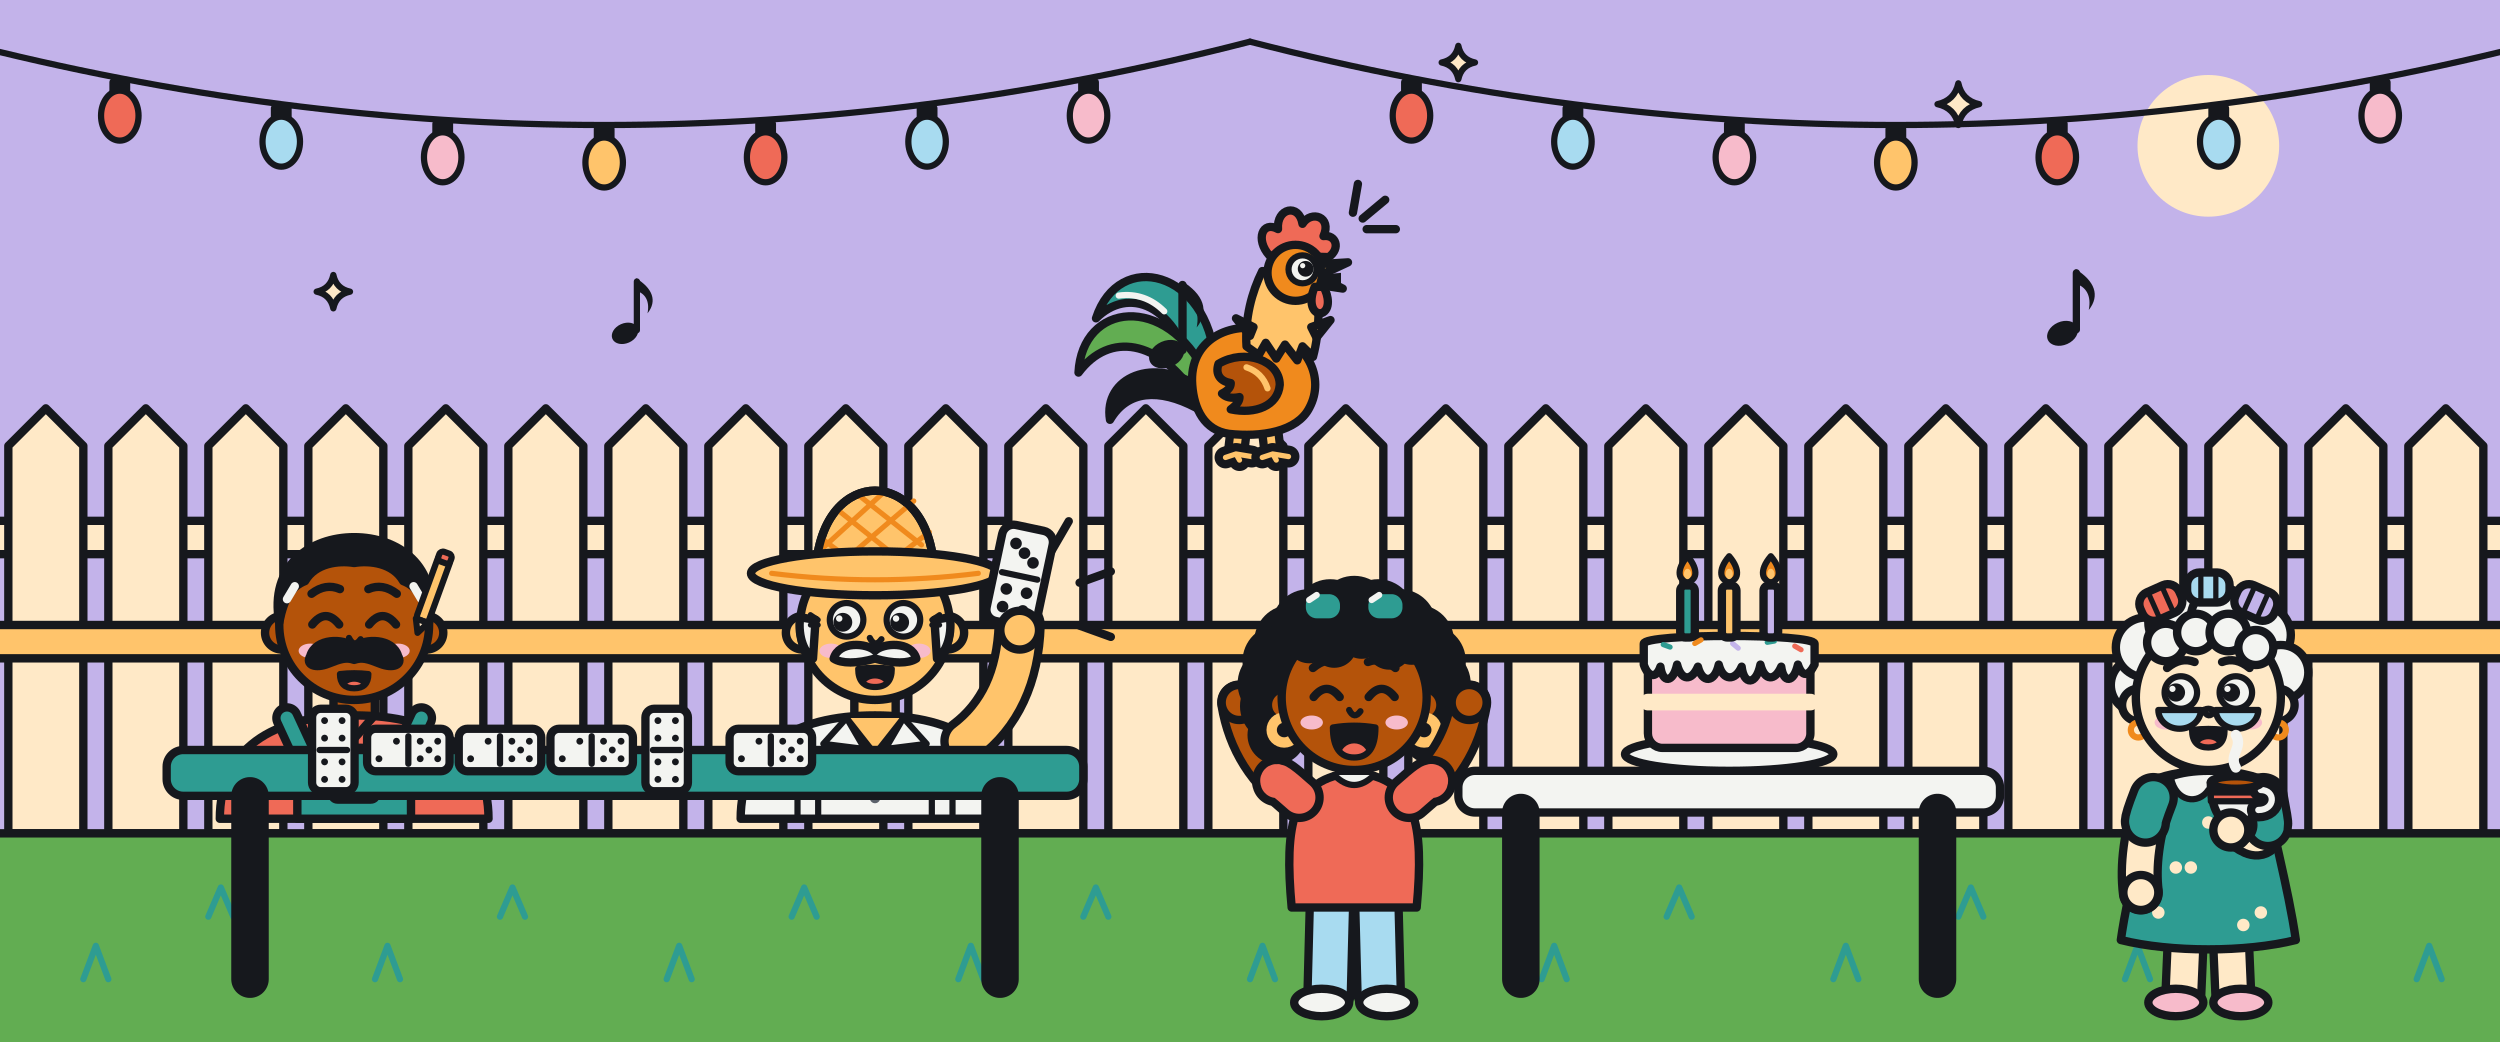
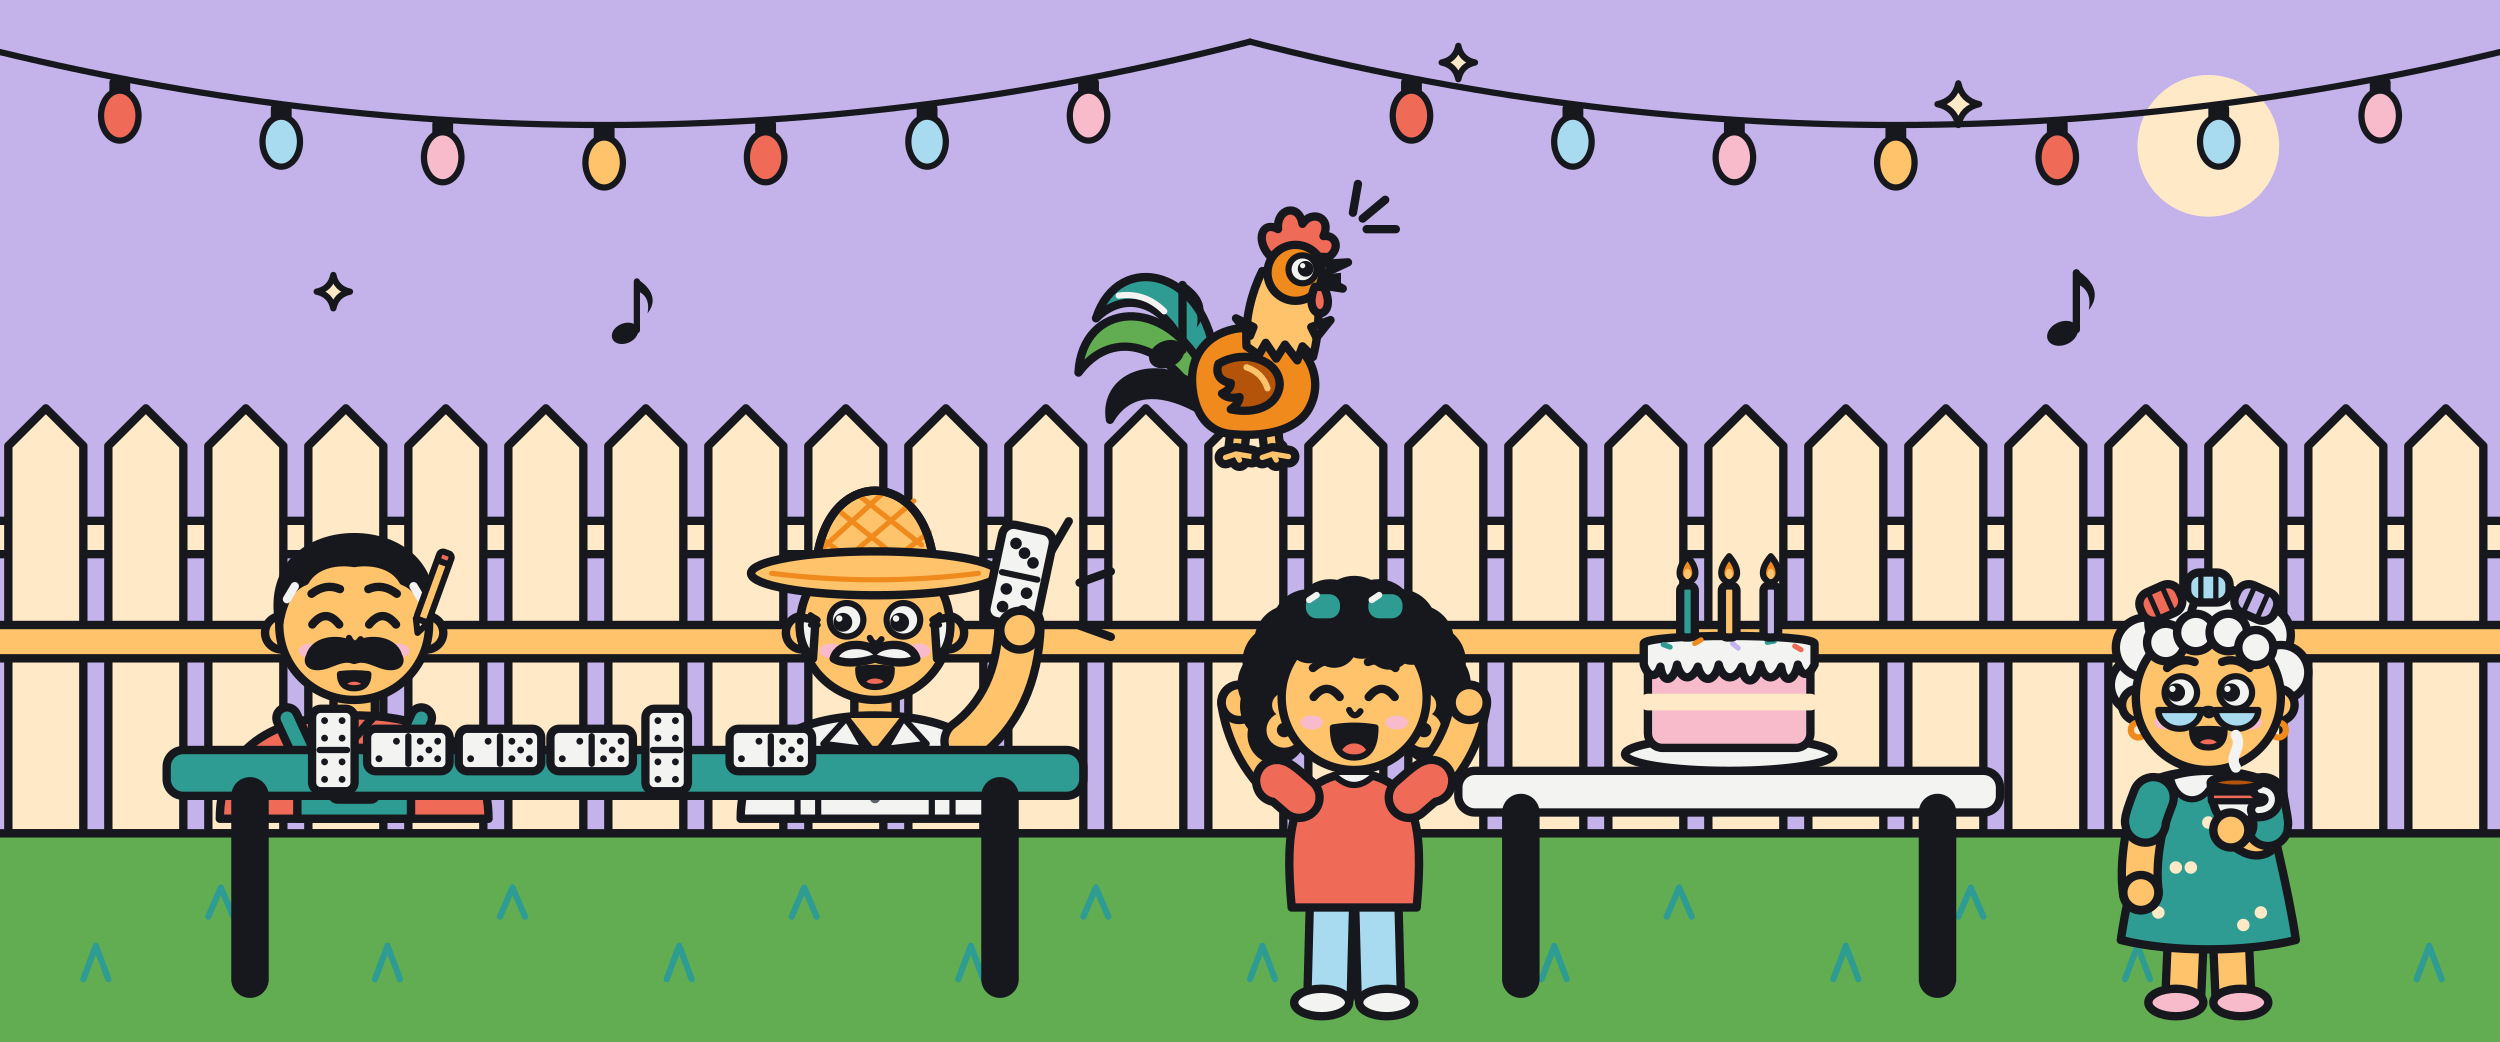
<svg xmlns="http://www.w3.org/2000/svg" viewBox="0 0 1200 500" width="1200" height="500" stroke-linejoin="round" stroke-linecap="round">
  <defs>
    <clipPath id="e8-party-1">
      <path d="M -11 38 Q 0 36.7 11 38 Q 11 49 0 49 Q -11 49 -11 38 Z" fill="#16181D" />
    </clipPath>
    <clipPath id="e8-party-2">
      <path d="M -13 34 Q 0 32.3 13 34 Q 13 48 0 48 Q -13 48 -13 34 Z" fill="#16181D" />
    </clipPath>
    <clipPath id="e8-party-3">
      <path d="M -17 24 Q 0 21.1 17 24 Q 17 48 0 48 Q -17 48 -17 24 Z" fill="#16181D" />
    </clipPath>
    <clipPath id="e8-party-4">
      <path d="M -13 26 Q 0 24.3 13 26 Q 13 40 0 40 Q -13 40 -13 26 Z" fill="#16181D" />
    </clipPath>
  </defs>
  <rect x="0" y="0" width="1200" height="500" fill="#C3B3EA" />
  <circle cx="1060" cy="70" r="34" fill="#FFE9C7" />
  <path d="M 940 40 Q 941.8 48.2 950 50 Q 941.8 51.8 940 60 Q 938.2 51.8 930 50 Q 938.2 48.2 940 40 Z" fill="#FFE9C7" stroke="#16181D" stroke-width="3" />
  <path d="M 160 132 Q 161.4 138.6 168 140 Q 161.4 141.4 160 148 Q 158.6 141.4 152 140 Q 158.6 138.6 160 132 Z" fill="#FFE9C7" stroke="#16181D" stroke-width="3" />
  <path d="M 700 22 Q 701.4 28.6 708 30 Q 701.4 31.4 700 38 Q 698.6 31.4 692 30 Q 698.6 28.6 700 22 Z" fill="#FFE9C7" stroke="#16181D" stroke-width="3" />
  <rect x="-10" y="250" width="1220" height="16" fill="#FFE9C7" stroke="#16181D" stroke-width="4" />
  <path d="M 4 400 L 4 214 L 22 196 L 40 214 L 40 400 Z" fill="#FFE9C7" stroke="#16181D" stroke-width="4" />
  <path d="M 52 400 L 52 214 L 70 196 L 88 214 L 88 400 Z" fill="#FFE9C7" stroke="#16181D" stroke-width="4" />
  <path d="M 100 400 L 100 214 L 118 196 L 136 214 L 136 400 Z" fill="#FFE9C7" stroke="#16181D" stroke-width="4" />
  <path d="M 148 400 L 148 214 L 166 196 L 184 214 L 184 400 Z" fill="#FFE9C7" stroke="#16181D" stroke-width="4" />
  <path d="M 196 400 L 196 214 L 214 196 L 232 214 L 232 400 Z" fill="#FFE9C7" stroke="#16181D" stroke-width="4" />
  <path d="M 244 400 L 244 214 L 262 196 L 280 214 L 280 400 Z" fill="#FFE9C7" stroke="#16181D" stroke-width="4" />
  <path d="M 292 400 L 292 214 L 310 196 L 328 214 L 328 400 Z" fill="#FFE9C7" stroke="#16181D" stroke-width="4" />
  <path d="M 340 400 L 340 214 L 358 196 L 376 214 L 376 400 Z" fill="#FFE9C7" stroke="#16181D" stroke-width="4" />
  <path d="M 388 400 L 388 214 L 406 196 L 424 214 L 424 400 Z" fill="#FFE9C7" stroke="#16181D" stroke-width="4" />
  <path d="M 436 400 L 436 214 L 454 196 L 472 214 L 472 400 Z" fill="#FFE9C7" stroke="#16181D" stroke-width="4" />
  <path d="M 484 400 L 484 214 L 502 196 L 520 214 L 520 400 Z" fill="#FFE9C7" stroke="#16181D" stroke-width="4" />
  <path d="M 532 400 L 532 214 L 550 196 L 568 214 L 568 400 Z" fill="#FFE9C7" stroke="#16181D" stroke-width="4" />
  <path d="M 580 400 L 580 214 L 598 196 L 616 214 L 616 400 Z" fill="#FFE9C7" stroke="#16181D" stroke-width="4" />
  <path d="M 628 400 L 628 214 L 646 196 L 664 214 L 664 400 Z" fill="#FFE9C7" stroke="#16181D" stroke-width="4" />
  <path d="M 676 400 L 676 214 L 694 196 L 712 214 L 712 400 Z" fill="#FFE9C7" stroke="#16181D" stroke-width="4" />
  <path d="M 724 400 L 724 214 L 742 196 L 760 214 L 760 400 Z" fill="#FFE9C7" stroke="#16181D" stroke-width="4" />
  <path d="M 772 400 L 772 214 L 790 196 L 808 214 L 808 400 Z" fill="#FFE9C7" stroke="#16181D" stroke-width="4" />
  <path d="M 820 400 L 820 214 L 838 196 L 856 214 L 856 400 Z" fill="#FFE9C7" stroke="#16181D" stroke-width="4" />
  <path d="M 868 400 L 868 214 L 886 196 L 904 214 L 904 400 Z" fill="#FFE9C7" stroke="#16181D" stroke-width="4" />
  <path d="M 916 400 L 916 214 L 934 196 L 952 214 L 952 400 Z" fill="#FFE9C7" stroke="#16181D" stroke-width="4" />
  <path d="M 964 400 L 964 214 L 982 196 L 1000 214 L 1000 400 Z" fill="#FFE9C7" stroke="#16181D" stroke-width="4" />
  <path d="M 1012 400 L 1012 214 L 1030 196 L 1048 214 L 1048 400 Z" fill="#FFE9C7" stroke="#16181D" stroke-width="4" />
  <path d="M 1060 400 L 1060 214 L 1078 196 L 1096 214 L 1096 400 Z" fill="#FFE9C7" stroke="#16181D" stroke-width="4" />
  <path d="M 1108 400 L 1108 214 L 1126 196 L 1144 214 L 1144 400 Z" fill="#FFE9C7" stroke="#16181D" stroke-width="4" />
  <path d="M 1156 400 L 1156 214 L 1174 196 L 1192 214 L 1192 400 Z" fill="#FFE9C7" stroke="#16181D" stroke-width="4" />
  <rect x="-10" y="300" width="1220" height="16" rx="4" fill="#FFC46B" stroke="#16181D" stroke-width="4" />
  <g transform="translate(600 220) scale(0.42 0.42)">
    <g>
      <path d="M -40 -110 C -48 -215 -150 -240 -176 -160 C -140 -196 -84 -180 -62 -88 Z" fill="#2E9C92" stroke="#16181D" stroke-width="9.5" />
      <path d="M -50 -96 C -96 -190 -192 -178 -196 -98 C -160 -146 -104 -134 -64 -74 Z" fill="#62AD52" stroke="#16181D" stroke-width="9.5" />
      <path d="M -56 -80 C -110 -118 -168 -92 -160 -44 C -140 -78 -104 -80 -62 -58 Z" fill="#16181D" stroke="#16181D" stroke-width="9.5" />
      <path d="M -150 -186 Q -120 -190 -98 -168" fill="none" stroke="#F3F4F1" stroke-width="7.1" />
      <path d="M -12 -40 L -16 -6" fill="none" stroke="#16181D" stroke-width="28" />
      <path d="M -12 -40 L -16 -6" fill="none" stroke="#FFC46B" stroke-width="9" />
      <path d="M 22 -40 L 26 -6" fill="none" stroke="#16181D" stroke-width="28" />
      <path d="M 22 -40 L 26 -6" fill="none" stroke="#FFC46B" stroke-width="9" />
      <path d="M -16 -5 L 2 -2 M -16 -5 L -28 -1 M -16 -5 L -12 2" fill="none" stroke="#16181D" stroke-width="25" />
      <path d="M -16 -5 L 2 -2 M -16 -5 L -28 -1 M -16 -5 L -12 2" fill="none" stroke="#FFC46B" stroke-width="6" />
      <path d="M 26 -5 L 44 -2 M 26 -5 L 14 -1 M 26 -5 L 30 2" fill="none" stroke="#16181D" stroke-width="25" />
      <path d="M 26 -5 L 44 -2 M 26 -5 L 14 -1 M 26 -5 L 30 2" fill="none" stroke="#FFC46B" stroke-width="6" />
      <path d="M -66 -84 C -70 -136 -22 -158 20 -146 C 66 -134 86 -92 68 -58 C 54 -30 12 -24 -24 -28 C -52 -32 -64 -56 -66 -84 Z" fill="#F08A1D" stroke="#16181D" stroke-width="9.5" />
      <path d="M -36 -108 C -6 -126 34 -112 34 -84 C 32 -60 6 -50 -22 -56 C -14 -62 -12 -66 -12 -70 C -22 -68 -28 -70 -32 -74 C -24 -78 -22 -82 -22 -86 C -34 -88 -40 -96 -36 -108 Z" fill="#B4530A" stroke="#16181D" stroke-width="9.5" />
      <path d="M -4 -104 Q 14 -98 20 -80" fill="none" stroke="#FFC46B" stroke-width="7.1" />
      <path d="M 14 -214 C 2 -190 -6 -160 -4 -128 L 10 -118 L 18 -132 L 30 -114 L 40 -130 L 54 -112 L 60 -128 L 72 -116 C 80 -146 80 -180 74 -212 Z" fill="#FFC46B" stroke="#16181D" stroke-width="9.5" />
      <path d="M 4 -150 L -16 -160 L 0 -140 Z" fill="#FFC46B" stroke="#16181D" stroke-width="9.5" />
      <path d="M 70 -150 L 92 -158 L 76 -138 Z" fill="#FFC46B" stroke="#16181D" stroke-width="9.5" />
      <path d="M 22 -232 C 6 -250 14 -272 32 -262 C 30 -286 56 -292 60 -268 C 70 -284 94 -276 84 -254 C 98 -256 104 -240 90 -230 Z" fill="#EF6A57" stroke="#16181D" stroke-width="9.5" />
      <circle cx="52" cy="-212" r="32" fill="#F08A1D" stroke="#16181D" stroke-width="9.5" />
      <path d="M 80 -222 L 112 -224 L 82 -210 Z" fill="#FFC46B" stroke="#16181D" stroke-width="9.5" />
      <path d="M 82 -206 L 106 -194 L 80 -198 Z" fill="#FFC46B" stroke="#16181D" stroke-width="9.5" />
      <path d="M 82 -210 L 104 -212 L 104 -198 L 82 -204 Z" fill="#16181D" />
      <path d="M 74 -196 C 66 -178 72 -164 82 -166 C 92 -170 90 -186 84 -196 Z" fill="#EF6A57" stroke="#16181D" stroke-width="9.5" />
      <circle cx="60" cy="-216" r="16" fill="#F3F4F1" stroke="#16181D" stroke-width="7.1" />
      <circle cx="63.6" cy="-216.6" r="9" fill="#16181D" />
      <circle cx="60.2" cy="-220.2" r="3" fill="#F3F4F1" />
    </g>
  </g>
  <path d="M 649.4 102.1 L 651.8 88.3" fill="none" stroke="#16181D" stroke-width="4" />
  <path d="M 654.1 104.9 L 664.9 95.9" fill="none" stroke="#16181D" stroke-width="4" />
  <path d="M 656 110 L 670 110" fill="none" stroke="#16181D" stroke-width="4" />
  <rect x="-10" y="400" width="1220" height="110" fill="#62AD52" />
  <path d="M -10 400 L 1210 400" fill="none" stroke="#16181D" stroke-width="4" />
  <path d="M 40 470 l 6 -16 l 6 16 M 100 440 l 6 -14 l 6 14" fill="none" stroke="#2E9C92" stroke-width="3" />
  <path d="M 180 470 l 6 -16 l 6 16 M 240 440 l 6 -14 l 6 14" fill="none" stroke="#2E9C92" stroke-width="3" />
  <path d="M 320 470 l 6 -16 l 6 16 M 380 440 l 6 -14 l 6 14" fill="none" stroke="#2E9C92" stroke-width="3" />
  <path d="M 460 470 l 6 -16 l 6 16 M 520 440 l 6 -14 l 6 14" fill="none" stroke="#2E9C92" stroke-width="3" />
  <path d="M 600 470 l 6 -16 l 6 16 M 660 440 l 6 -14 l 6 14" fill="none" stroke="#2E9C92" stroke-width="3" />
  <path d="M 740 470 l 6 -16 l 6 16 M 800 440 l 6 -14 l 6 14" fill="none" stroke="#2E9C92" stroke-width="3" />
  <path d="M 880 470 l 6 -16 l 6 16 M 940 440 l 6 -14 l 6 14" fill="none" stroke="#2E9C92" stroke-width="3" />
  <path d="M 1020 470 l 6 -16 l 6 16 M 1080 440 l 6 -14 l 6 14" fill="none" stroke="#2E9C92" stroke-width="3" />
  <path d="M 1160 470 l 6 -16 l 6 16 M 1220 440 l 6 -14 l 6 14" fill="none" stroke="#2E9C92" stroke-width="3" />
  <path d="M -20 20 Q 290 100 600 20" fill="none" stroke="#16181D" stroke-width="3" />
  <rect x="52.5" y="37.5" width="10" height="8" rx="2" fill="#16181D" />
  <ellipse cx="57.5" cy="55.5" rx="9" ry="12" fill="#EF6A57" stroke="#16181D" stroke-width="3" />
  <rect x="130" y="50" width="10" height="8" rx="2" fill="#16181D" />
  <ellipse cx="135" cy="68" rx="9" ry="12" fill="#A8DBF0" stroke="#16181D" stroke-width="3" />
  <rect x="207.5" y="57.5" width="10" height="8" rx="2" fill="#16181D" />
  <ellipse cx="212.5" cy="75.5" rx="9" ry="12" fill="#F7BBCB" stroke="#16181D" stroke-width="3" />
  <rect x="285" y="60" width="10" height="8" rx="2" fill="#16181D" />
  <ellipse cx="290" cy="78" rx="9" ry="12" fill="#FFC46B" stroke="#16181D" stroke-width="3" />
  <rect x="362.5" y="57.5" width="10" height="8" rx="2" fill="#16181D" />
  <ellipse cx="367.5" cy="75.5" rx="9" ry="12" fill="#EF6A57" stroke="#16181D" stroke-width="3" />
  <rect x="440" y="50" width="10" height="8" rx="2" fill="#16181D" />
  <ellipse cx="445" cy="68" rx="9" ry="12" fill="#A8DBF0" stroke="#16181D" stroke-width="3" />
  <rect x="517.5" y="37.5" width="10" height="8" rx="2" fill="#16181D" />
  <ellipse cx="522.5" cy="55.5" rx="9" ry="12" fill="#F7BBCB" stroke="#16181D" stroke-width="3" />
  <path d="M 600 20 Q 910 100 1220 20" fill="none" stroke="#16181D" stroke-width="3" />
  <rect x="672.5" y="37.5" width="10" height="8" rx="2" fill="#16181D" />
  <ellipse cx="677.5" cy="55.5" rx="9" ry="12" fill="#EF6A57" stroke="#16181D" stroke-width="3" />
  <rect x="750" y="50" width="10" height="8" rx="2" fill="#16181D" />
  <ellipse cx="755" cy="68" rx="9" ry="12" fill="#A8DBF0" stroke="#16181D" stroke-width="3" />
  <rect x="827.5" y="57.5" width="10" height="8" rx="2" fill="#16181D" />
  <ellipse cx="832.5" cy="75.5" rx="9" ry="12" fill="#F7BBCB" stroke="#16181D" stroke-width="3" />
  <rect x="905" y="60" width="10" height="8" rx="2" fill="#16181D" />
  <ellipse cx="910" cy="78" rx="9" ry="12" fill="#FFC46B" stroke="#16181D" stroke-width="3" />
  <rect x="982.5" y="57.5" width="10" height="8" rx="2" fill="#16181D" />
  <ellipse cx="987.5" cy="75.5" rx="9" ry="12" fill="#EF6A57" stroke="#16181D" stroke-width="3" />
  <rect x="1060" y="50" width="10" height="8" rx="2" fill="#16181D" />
  <ellipse cx="1065" cy="68" rx="9" ry="12" fill="#A8DBF0" stroke="#16181D" stroke-width="3" />
  <rect x="1137.5" y="37.5" width="10" height="8" rx="2" fill="#16181D" />
  <ellipse cx="1142.5" cy="55.5" rx="9" ry="12" fill="#F7BBCB" stroke="#16181D" stroke-width="3" />
  <g transform="translate(170 300) scale(0.62 0.62)">
-     <rect x="-16" y="40" width="32" height="40" rx="8" fill="#B4530A" stroke="#16181D" stroke-width="6.5" />
+     <rect class="skin" x="-16" y="40" width="32" height="40" rx="8" fill="#FFC46B" stroke="#16181D" stroke-width="6.5" />
    <path d="M -104 150 C -104 96 -64 70 0 70 C 64 70 104 96 104 150 Z" fill="#EF6A57" stroke="#16181D" stroke-width="6.5" />
    <path d="M -44 150 L -44 104 C -44 92 44 92 44 104 L 44 150 Z" fill="#2E9C92" stroke="#16181D" stroke-width="6.5" />
    <path d="M -40 98 L -52 72 M 40 98 L 52 72" fill="none" stroke="#16181D" stroke-width="22.9" />
    <path d="M -40 98 L -52 72 M 40 98 L 52 72" fill="none" stroke="#2E9C92" stroke-width="10" />
    <rect x="-18" y="112" width="36" height="24" rx="5" fill="#2E9C92" stroke="#16181D" stroke-width="4.8" />
    <path d="M -14 72 L 0 88 L 14 72" fill="none" stroke="#16181D" stroke-width="6.5" />
-     <circle cx="-56" cy="6" r="13" fill="#B4530A" stroke="#16181D" stroke-width="6.5" />
-     <circle cx="56" cy="6" r="13" fill="#B4530A" stroke="#16181D" stroke-width="6.5" />
-     <circle cx="0" cy="0" r="58" fill="#B4530A" stroke="#16181D" stroke-width="6.5" />
+     <circle class="skin" cx="-56" cy="6" r="13" fill="#FFC46B" stroke="#16181D" stroke-width="6.5" />
+     <circle class="skin" cx="56" cy="6" r="13" fill="#FFC46B" stroke="#16181D" stroke-width="6.5" />
+     <circle class="skin" cx="0" cy="0" r="58" fill="#FFC46B" stroke="#16181D" stroke-width="6.5" />
    <path d="M -58 -2 C -66 -46 -34 -68 0 -68 C 34 -68 66 -46 58 -2 C 54 -22 48 -30 38 -34 C 30 -48 12 -50 0 -48 C -12 -50 -30 -48 -38 -34 C -48 -30 -54 -22 -58 -2 Z" fill="#16181D" stroke="#16181D" stroke-width="6.5" />
    <path d="M -52 -20 L -46 -30 M 52 -20 L 46 -30" fill="none" stroke="#F3F4F1" stroke-width="6.5" />
    <g transform="translate(60 -24) rotate(20)">
      <rect x="-5" y="-30" width="10" height="52" rx="3" fill="#FFC46B" stroke="#16181D" stroke-width="4.8" />
      <path d="M -5 22 L 5 22 L 0 32 Z" fill="#FFE9C7" stroke="#16181D" stroke-width="4.8" />
      <rect x="-5" y="-34" width="10" height="8" rx="3" fill="#EF6A57" stroke="#16181D" stroke-width="4.8" />
    </g>
    <path d="M -32.4 -0.4 Q -22 -13.4 -11.6 -0.4" fill="none" stroke="#16181D" stroke-width="6.5" />
    <path d="M 11.6 -0.4 Q 22 -13.4 32.4 -0.4" fill="none" stroke="#16181D" stroke-width="6.5" />
    <path d="M -33 -24.2 Q -22 -32.6 -11 -27.8" fill="none" stroke="#16181D" stroke-width="6.5" />
    <path d="M 11 -27.8 Q 22 -32.6 33 -24.2" fill="none" stroke="#16181D" stroke-width="6.5" />
    <ellipse cx="-34" cy="20" rx="9" ry="5.6" fill="#F7BBCB" />
    <ellipse cx="34" cy="20" rx="9" ry="5.6" fill="#F7BBCB" />
    <path d="M -4 10 Q 0 18 5 11" fill="none" stroke="#16181D" stroke-width="4.8" />
    <path d="M -11 38 Q 0 36.7 11 38 Q 11 49 0 49 Q -11 49 -11 38 Z" fill="#16181D" />
    <ellipse cx="0" cy="48.5" rx="7" ry="4.6" fill="#EF6A57" clip-path="url(#e8-party-1)" />
    <path d="M -11 38 Q 0 36.7 11 38 Q 11 49 0 49 Q -11 49 -11 38 Z" fill="none" stroke="#16181D" stroke-width="4.8" />
    <path d="M -34 24 C -30 10 -8 10 0 17 C 8 10 30 10 34 24 C 38 31 30 34 20 30 C 10 26 6 25 0 27 C -6 25 -10 26 -20 30 C -30 34 -38 31 -34 24 Z" fill="#16181D" stroke="#16181D" stroke-width="6.5" />
  </g>
  <g transform="translate(420 300) scale(0.62 0.62)">
-     <rect x="-16" y="40" width="32" height="40" rx="8" fill="#FFC46B" stroke="#16181D" stroke-width="6.5" />
+     <rect class="skin" x="-16" y="40" width="32" height="40" rx="8" fill="#FFC46B" stroke="#16181D" stroke-width="6.5" />
    <path d="M -104 150 C -104 96 -64 70 0 70 C 64 70 104 96 104 150 Z" fill="#F3F4F1" stroke="#16181D" stroke-width="6.5" />
-     <path d="M -22 72 L 0 100 L 22 72" fill="#FFC46B" stroke="#16181D" stroke-width="4.8" />
+     <path class="skin" d="M -22 72 L 0 100 L 22 72" fill="#FFC46B" stroke="#16181D" stroke-width="4.8" />
    <path d="M -22 72 L -40 92 L -8 96 Z M 22 72 L 40 92 L 8 96 Z" fill="#F3F4F1" stroke="#16181D" stroke-width="4.8" />
    <path d="M -60 96 L -60 150 M -44 104 L -44 150 M 44 104 L 44 150 M 60 96 L 60 150" fill="none" stroke="#16181D" stroke-width="4.8" />
    <circle cx="0" cy="112" r="4" fill="#5B616B" />
    <circle cx="0" cy="134" r="4" fill="#5B616B" />
-     <circle cx="-56" cy="6" r="13" fill="#FFC46B" stroke="#16181D" stroke-width="6.5" />
-     <circle cx="56" cy="6" r="13" fill="#FFC46B" stroke="#16181D" stroke-width="6.5" />
-     <circle cx="0" cy="0" r="58" fill="#FFC46B" stroke="#16181D" stroke-width="6.5" />
+     <circle class="skin" cx="-56" cy="6" r="13" fill="#FFC46B" stroke="#16181D" stroke-width="6.5" />
+     <circle class="skin" cx="56" cy="6" r="13" fill="#FFC46B" stroke="#16181D" stroke-width="6.5" />
+     <circle class="skin" cx="0" cy="0" r="58" fill="#FFC46B" stroke="#16181D" stroke-width="6.5" />
    <path d="M -58 -6 C -60 10 -54 22 -48 26 L -46 -4 Z M 58 -6 C 60 10 54 22 48 26 L 46 -4 Z" fill="#F3F4F1" stroke="#16181D" stroke-width="6.5" />
    <circle cx="-22" cy="-4" r="13" fill="#F3F4F1" stroke="#16181D" stroke-width="4.8" />
    <circle cx="-24.9" cy="-2.1" r="7.3" fill="#16181D" />
    <circle cx="-27.7" cy="-5" r="2.5" fill="#F3F4F1" />
    <circle cx="22" cy="-4" r="13" fill="#F3F4F1" stroke="#16181D" stroke-width="4.8" />
    <circle cx="19.1" cy="-2.1" r="7.3" fill="#16181D" />
    <circle cx="16.3" cy="-5" r="2.5" fill="#F3F4F1" />
    <ellipse cx="-34" cy="20" rx="9" ry="5.6" fill="#F7BBCB" />
    <ellipse cx="34" cy="20" rx="9" ry="5.6" fill="#F7BBCB" />
    <path d="M -4 10 Q 0 18 5 11" fill="none" stroke="#16181D" stroke-width="4.8" />
    <path d="M -38 -28 C -34 -40 -14 -40 -8 -30 C -16 -32 -28 -30 -38 -28 Z M 38 -28 C 34 -40 14 -40 8 -30 C 16 -32 28 -30 38 -28 Z" fill="#F3F4F1" stroke="#16181D" stroke-width="4.8" />
    <path d="M -50 -8 L -44 -4 M -50 0 L -44 0 M 50 -8 L 44 -4 M 50 0 L 44 0" fill="none" stroke="#16181D" stroke-width="4" />
    <path d="M -13 34 Q 0 32.3 13 34 Q 13 48 0 48 Q -13 48 -13 34 Z" fill="#16181D" />
    <ellipse cx="0" cy="47.3" rx="8.3" ry="5.9" fill="#EF6A57" clip-path="url(#e8-party-2)" />
    <path d="M -13 34 Q 0 32.3 13 34 Q 13 48 0 48 Q -13 48 -13 34 Z" fill="none" stroke="#16181D" stroke-width="4.8" />
    <path d="M -32 26 C -28 12 -6 14 0 20 C 6 14 28 12 32 26 C 26 30 14 30 0 26 C -14 30 -26 30 -32 26 Z" fill="#F3F4F1" stroke="#16181D" stroke-width="6.5" />
    <path d="M -46 -40 C -44 -86 -20 -104 0 -104 C 20 -104 44 -86 46 -40 Z" fill="#FFC46B" stroke="#16181D" stroke-width="6.5" />
    <path d="M -30 -90 L 20 -50 M -12 -100 L 36 -62 M -40 -66 L -8 -42 M 30 -96 L -26 -48 M 42 -72 L 6 -44 M 6 -102 L -40 -60" fill="none" stroke="#F08A1D" stroke-width="4" />
    <path d="M -46 -40 C -44 -86 -20 -104 0 -104 C 20 -104 44 -86 46 -40 Z" fill="none" stroke="#16181D" stroke-width="6.5" />
    <rect x="-46" y="-52" width="92" height="12" rx="4" fill="#EF6A57" stroke="#16181D" stroke-width="4.8" />
    <ellipse cx="0" cy="-40" rx="96" ry="17" fill="#FFC46B" stroke="#16181D" stroke-width="6.5" />
    <path d="M -80 -40 Q 0 -30 80 -40" fill="none" stroke="#F08A1D" stroke-width="4" />
    <path d="M 70 90 Q 110 60 112 0" fill="none" stroke="#16181D" stroke-width="38.9" />
-     <path d="M 70 90 Q 110 60 112 0" fill="none" stroke="#FFC46B" stroke-width="26" />
+     <path class="skin" d="M 70 90 Q 110 60 112 0" fill="none" stroke="#FFC46B" stroke-width="26" />
    <g transform="translate(112 0)">
      <g transform="translate(0 -38) rotate(12)">
        <rect x="-20" y="-38" width="40" height="76" rx="9" fill="#F3F4F1" stroke="#16181D" stroke-width="6.5" />
        <path d="M -14 0 L 14 0" fill="none" stroke="#16181D" stroke-width="4.8" />
        <circle cx="-8" cy="-24" r="4.5" fill="#16181D" />
        <circle cx="8" cy="-12" r="4.5" fill="#16181D" />
        <circle cx="0" cy="-18" r="4.5" fill="#16181D" />
        <circle cx="-8" cy="12" r="4.5" fill="#16181D" />
        <circle cx="8" cy="12" r="4.5" fill="#16181D" />
        <circle cx="-8" cy="26" r="4.5" fill="#16181D" />
        <circle cx="8" cy="26" r="4.5" fill="#16181D" />
      </g>
-       <circle cx="0" cy="4" r="15" fill="#FFC46B" stroke="#16181D" stroke-width="6.5" />
+       <circle class="skin" cx="0" cy="4" r="15" fill="#FFC46B" stroke="#16181D" stroke-width="6.5" />
    </g>
  </g>
  <path d="M 505 264 L 513 250.2" fill="none" stroke="#16181D" stroke-width="4" />
  <path d="M 518.2 279.7 L 533.2 274.3" fill="none" stroke="#16181D" stroke-width="4" />
  <path d="M 518.2 300.3 L 533.2 305.7" fill="none" stroke="#16181D" stroke-width="4" />
  <rect x="80" y="360" width="440" height="22" rx="8" fill="#2E9C92" stroke="#16181D" stroke-width="4" />
  <path d="M 120 382 L 120 470 M 480 382 L 480 470" fill="none" stroke="#16181D" stroke-width="18" />
  <path d="M 120 382 L 120 470 M 480 382 L 480 470" fill="none" stroke="#16181D" stroke-width="10" />
  <g transform="translate(160 360) scale(0.3 0.3)">
    <rect x="-34" y="-66" width="68" height="132" rx="14" fill="#F3F4F1" stroke="#16181D" stroke-width="13.3" />
    <path d="M -22 0 L 22 0" fill="none" stroke="#16181D" stroke-width="10" />
    <g transform="translate(0 -33)">
      <circle cx="-14" cy="-14" r="5.5" fill="#16181D" />
      <circle cx="14" cy="-14" r="5.5" fill="#16181D" />
      <circle cx="-14" cy="14" r="5.5" fill="#16181D" />
      <circle cx="14" cy="14" r="5.5" fill="#16181D" />
    </g>
    <g transform="translate(0 33)">
      <circle cx="-14" cy="-14" r="5.5" fill="#16181D" />
      <circle cx="14" cy="-14" r="5.5" fill="#16181D" />
      <circle cx="-14" cy="14" r="5.5" fill="#16181D" />
      <circle cx="14" cy="14" r="5.5" fill="#16181D" />
    </g>
  </g>
  <g transform="translate(196 360) rotate(90) scale(0.3 0.3)">
    <rect x="-34" y="-66" width="68" height="132" rx="14" fill="#F3F4F1" stroke="#16181D" stroke-width="13.3" />
    <path d="M -22 0 L 22 0" fill="none" stroke="#16181D" stroke-width="10" />
    <g transform="translate(0 -33)">
      <circle cx="-14" cy="-14" r="5.5" fill="#16181D" />
      <circle cx="14" cy="-14" r="5.5" fill="#16181D" />
      <circle cx="0" cy="0" r="5.5" fill="#16181D" />
      <circle cx="-14" cy="14" r="5.5" fill="#16181D" />
      <circle cx="14" cy="14" r="5.5" fill="#16181D" />
    </g>
    <g transform="translate(0 33)">
      <circle cx="-14" cy="-14" r="5.5" fill="#16181D" />
      <circle cx="14" cy="14" r="5.5" fill="#16181D" />
    </g>
  </g>
  <g transform="translate(240 360) rotate(90) scale(0.3 0.3)">
    <rect x="-34" y="-66" width="68" height="132" rx="14" fill="#F3F4F1" stroke="#16181D" stroke-width="13.3" />
    <path d="M -22 0 L 22 0" fill="none" stroke="#16181D" stroke-width="10" />
    <g transform="translate(0 -33)">
      <circle cx="-14" cy="-14" r="5.5" fill="#16181D" />
      <circle cx="14" cy="-14" r="5.5" fill="#16181D" />
      <circle cx="0" cy="0" r="5.5" fill="#16181D" />
      <circle cx="-14" cy="14" r="5.5" fill="#16181D" />
      <circle cx="14" cy="14" r="5.5" fill="#16181D" />
    </g>
    <g transform="translate(0 33)">
      <circle cx="-14" cy="-14" r="5.5" fill="#16181D" />
      <circle cx="14" cy="14" r="5.5" fill="#16181D" />
    </g>
  </g>
  <g transform="translate(284 360) rotate(90) scale(0.3 0.3)">
    <rect x="-34" y="-66" width="68" height="132" rx="14" fill="#F3F4F1" stroke="#16181D" stroke-width="13.3" />
    <path d="M -22 0 L 22 0" fill="none" stroke="#16181D" stroke-width="10" />
    <g transform="translate(0 -33)">
      <circle cx="-14" cy="-14" r="5.5" fill="#16181D" />
      <circle cx="14" cy="-14" r="5.5" fill="#16181D" />
      <circle cx="0" cy="0" r="5.5" fill="#16181D" />
      <circle cx="-14" cy="14" r="5.5" fill="#16181D" />
      <circle cx="14" cy="14" r="5.5" fill="#16181D" />
    </g>
    <g transform="translate(0 33)">
      <circle cx="-14" cy="-14" r="5.5" fill="#16181D" />
      <circle cx="14" cy="14" r="5.5" fill="#16181D" />
    </g>
  </g>
  <g transform="translate(320 360) scale(0.3 0.3)">
    <rect x="-34" y="-66" width="68" height="132" rx="14" fill="#F3F4F1" stroke="#16181D" stroke-width="13.3" />
    <path d="M -22 0 L 22 0" fill="none" stroke="#16181D" stroke-width="10" />
    <g transform="translate(0 -33)">
      <circle cx="-14" cy="-14" r="5.5" fill="#16181D" />
      <circle cx="14" cy="-14" r="5.5" fill="#16181D" />
      <circle cx="-14" cy="14" r="5.5" fill="#16181D" />
      <circle cx="14" cy="14" r="5.5" fill="#16181D" />
    </g>
    <g transform="translate(0 33)">
      <circle cx="-14" cy="-14" r="5.5" fill="#16181D" />
      <circle cx="14" cy="-14" r="5.5" fill="#16181D" />
      <circle cx="-14" cy="14" r="5.5" fill="#16181D" />
      <circle cx="14" cy="14" r="5.5" fill="#16181D" />
    </g>
  </g>
  <g transform="translate(370 360) rotate(90) scale(0.3 0.3)">
    <rect x="-34" y="-66" width="68" height="132" rx="14" fill="#F3F4F1" stroke="#16181D" stroke-width="13.3" />
    <path d="M -22 0 L 22 0" fill="none" stroke="#16181D" stroke-width="10" />
    <g transform="translate(0 -33)">
      <circle cx="-14" cy="-14" r="5.5" fill="#16181D" />
      <circle cx="14" cy="-14" r="5.5" fill="#16181D" />
      <circle cx="0" cy="0" r="5.5" fill="#16181D" />
      <circle cx="-14" cy="14" r="5.5" fill="#16181D" />
      <circle cx="14" cy="14" r="5.5" fill="#16181D" />
    </g>
    <g transform="translate(0 33)">
      <circle cx="-14" cy="-14" r="5.5" fill="#16181D" />
      <circle cx="14" cy="14" r="5.5" fill="#16181D" />
    </g>
  </g>
  <rect x="700" y="370" width="260" height="20" rx="8" fill="#F3F4F1" stroke="#16181D" stroke-width="4" />
  <path d="M 730 390 L 730 470 M 930 390 L 930 470" fill="none" stroke="#16181D" stroke-width="18" />
  <path d="M 730 390 L 730 470 M 930 390 L 930 470" fill="none" stroke="#16181D" stroke-width="10" />
  <g transform="translate(830 322) scale(0.5 0.5)">
    <ellipse cx="0" cy="80" rx="100" ry="16" fill="#F3F4F1" stroke="#16181D" stroke-width="8" />
    <rect x="-78" y="-18" width="156" height="92" rx="14" fill="#F7BBCB" stroke="#16181D" stroke-width="8" />
    <path d="M -78 30 L 78 30" fill="none" stroke="#FFE9C7" stroke-width="16" />
    <path d="M -82 -26 C -82 -36 82 -36 82 -26 L 82 -6 C 76 6 70 6 66 -6 C 62 12 52 12 50 -4 C 44 10 34 10 30 -6 C 26 14 14 14 12 -4 C 6 10 -6 10 -10 -6 C -14 12 -26 12 -30 -4 C -36 10 -46 10 -50 -6 C -54 12 -64 12 -66 -4 C -70 8 -78 6 -82 -6 Z" fill="#F3F4F1" stroke="#16181D" stroke-width="8" />
    <g transform="translate(-60 -24) rotate(20)">
      <rect x="-6" y="-2.5" width="12" height="5" rx="2.5" fill="#2E9C92" />
    </g>
    <g transform="translate(-30 -28) rotate(-30)">
      <rect x="-6" y="-2.5" width="12" height="5" rx="2.5" fill="#F08A1D" />
    </g>
    <g transform="translate(6 -24) rotate(40)">
      <rect x="-6" y="-2.5" width="12" height="5" rx="2.5" fill="#C3B3EA" />
    </g>
    <g transform="translate(40 -28) rotate(-10)">
      <rect x="-6" y="-2.5" width="12" height="5" rx="2.5" fill="#2E9C92" />
    </g>
    <g transform="translate(66 -22) rotate(30)">
      <rect x="-6" y="-2.5" width="12" height="5" rx="2.5" fill="#EF6A57" />
    </g>
    <rect x="-47" y="-82" width="14" height="50" rx="5" fill="#2E9C92" stroke="#16181D" stroke-width="8" />
    <path d="M -40 -110 C -28 -96 -32 -86 -40 -86 C -48 -86 -52 -96 -40 -110 Z" fill="#F08A1D" stroke="#16181D" stroke-width="6" />
    <ellipse cx="-40" cy="-93" rx="3.5" ry="5" fill="#FFC46B" />
    <rect x="-7" y="-82" width="14" height="50" rx="5" fill="#FFC46B" stroke="#16181D" stroke-width="8" />
    <path d="M 0 -110 C 12 -96 8 -86 0 -86 C -8 -86 -12 -96 0 -110 Z" fill="#F08A1D" stroke="#16181D" stroke-width="6" />
    <ellipse cx="0" cy="-93" rx="3.5" ry="5" fill="#FFC46B" />
    <rect x="33" y="-82" width="14" height="50" rx="5" fill="#C3B3EA" stroke="#16181D" stroke-width="8" />
    <path d="M 40 -110 C 52 -96 48 -86 40 -86 C 32 -86 28 -96 40 -110 Z" fill="#F08A1D" stroke="#16181D" stroke-width="6" />
    <ellipse cx="40" cy="-93" rx="3.5" ry="5" fill="#FFC46B" />
  </g>
  <g transform="translate(650 486) scale(0.6 0.6)">
    <path d="M -18 -92 L -20 -16 M 18 -92 L 20 -16" fill="none" stroke="#16181D" stroke-width="41.3" />
    <path d="M -18 -92 L -20 -16 M 18 -92 L 20 -16" fill="none" stroke="#A8DBF0" stroke-width="28" />
    <ellipse cx="-26" cy="-8" rx="22" ry="11" fill="#F3F4F1" stroke="#16181D" stroke-width="6.7" />
    <ellipse cx="26" cy="-8" rx="22" ry="11" fill="#F3F4F1" stroke="#16181D" stroke-width="6.7" />
-     <rect x="-12" y="-206" width="24" height="24" rx="6" fill="#B4530A" stroke="#16181D" stroke-width="6.7" />
+     <rect class="skin" x="-12" y="-206" width="24" height="24" rx="6" fill="#FFC46B" stroke="#16181D" stroke-width="6.7" />
    <path d="M -50 -84 C -56 -150 -50 -188 0 -192 C 50 -188 56 -150 50 -84 Z" fill="#EF6A57" stroke="#16181D" stroke-width="6.7" />
    <path d="M -16 -190 Q 0 -174 16 -190" fill="#F3F4F1" stroke="#16181D" stroke-width="5" />
    <path d="M -44 -172 Q -84 -200 -92 -248" fill="none" stroke="#16181D" stroke-width="35.3" />
-     <path d="M -44 -172 Q -84 -200 -92 -248" fill="none" stroke="#B4530A" stroke-width="22" />
+     <path class="skin" d="M -44 -172 Q -84 -200 -92 -248" fill="none" stroke="#FFC46B" stroke-width="22" />
    <path d="M -44 -172 Q -64 -190 -62 -184.6" fill="none" stroke="#16181D" stroke-width="39.3" />
    <path d="M -44 -172 Q -64 -190 -62 -184.6" fill="none" stroke="#EF6A57" stroke-width="26" />
-     <circle cx="-92" cy="-248" r="14" fill="#B4530A" stroke="#16181D" stroke-width="6.7" />
+     <circle class="skin" cx="-92" cy="-248" r="14" fill="#FFC46B" stroke="#16181D" stroke-width="6.7" />
    <g transform="translate(0 -252)">
      <circle cx="-62" cy="6.9" r="26" fill="#16181D" stroke="#16181D" stroke-width="6.7" />
      <circle cx="-63.9" cy="-11.1" r="26" fill="#16181D" stroke="#16181D" stroke-width="6.7" />
      <circle cx="-60" cy="-28.9" r="26" fill="#16181D" stroke="#16181D" stroke-width="6.7" />
      <circle cx="-50.6" cy="-44.8" r="26" fill="#16181D" stroke="#16181D" stroke-width="6.7" />
      <circle cx="-36.5" cy="-57.3" r="26" fill="#16181D" stroke="#16181D" stroke-width="6.7" />
      <circle cx="-19.1" cy="-65.3" r="26" fill="#16181D" stroke="#16181D" stroke-width="6.7" />
      <circle cx="0" cy="-68" r="26" fill="#16181D" stroke="#16181D" stroke-width="6.7" />
      <circle cx="19.1" cy="-65.3" r="26" fill="#16181D" stroke="#16181D" stroke-width="6.7" />
      <circle cx="36.5" cy="-57.3" r="26" fill="#16181D" stroke="#16181D" stroke-width="6.7" />
      <circle cx="50.6" cy="-44.8" r="26" fill="#16181D" stroke="#16181D" stroke-width="6.7" />
      <circle cx="60" cy="-28.9" r="26" fill="#16181D" stroke="#16181D" stroke-width="6.7" />
      <circle cx="63.9" cy="-11.1" r="26" fill="#16181D" stroke="#16181D" stroke-width="6.7" />
      <circle cx="62" cy="6.9" r="26" fill="#16181D" stroke="#16181D" stroke-width="6.7" />
      <circle cx="-62" cy="30" r="20" fill="#16181D" stroke="#16181D" stroke-width="6.7" />
      <circle cx="62" cy="30" r="20" fill="#16181D" stroke="#16181D" stroke-width="6.7" />
-       <circle cx="-56" cy="6" r="13" fill="#B4530A" stroke="#16181D" stroke-width="6.7" />
-       <circle cx="56" cy="6" r="13" fill="#B4530A" stroke="#16181D" stroke-width="6.7" />
+       <circle class="skin" cx="-56" cy="6" r="13" fill="#FFC46B" stroke="#16181D" stroke-width="6.7" />
+       <circle class="skin" cx="56" cy="6" r="13" fill="#FFC46B" stroke="#16181D" stroke-width="6.7" />
      <circle cx="-56" cy="26" r="10" fill="none" stroke="#FFC46B" stroke-width="8.3" />
      <circle cx="56" cy="26" r="10" fill="none" stroke="#FFC46B" stroke-width="8.3" />
-       <circle cx="0" cy="0" r="58" fill="#B4530A" stroke="#16181D" stroke-width="6.7" />
+       <circle class="skin" cx="0" cy="0" r="58" fill="#FFC46B" stroke="#16181D" stroke-width="6.7" />
      <circle cx="-36" cy="-45.7" r="15" fill="#16181D" stroke="#16181D" stroke-width="6.7" />
      <circle cx="-16" cy="-42.1" r="15" fill="#16181D" stroke="#16181D" stroke-width="6.7" />
      <circle cx="6" cy="-49.3" r="15" fill="#16181D" stroke="#16181D" stroke-width="6.7" />
      <circle cx="28" cy="-40.6" r="15" fill="#16181D" stroke="#16181D" stroke-width="6.7" />
      <circle cx="46" cy="-44.5" r="15" fill="#16181D" stroke="#16181D" stroke-width="6.7" />
      <g transform="translate(0 -72)">
        <rect x="-42" y="-14" width="34" height="26" rx="12" fill="#2E9C92" stroke="#16181D" stroke-width="6.7" />
        <rect x="8" y="-14" width="34" height="26" rx="12" fill="#2E9C92" stroke="#16181D" stroke-width="6.7" />
        <path d="M -8 -4 Q 0 -10 8 -4" fill="none" stroke="#16181D" stroke-width="6.7" />
        <path d="M -36 -6 L -30 -10 M 14 -6 L 20 -10" fill="none" stroke="#F3F4F1" stroke-width="5" />
      </g>
      <path d="M -32.4 -0.4 Q -22 -13.4 -11.6 -0.4" fill="none" stroke="#16181D" stroke-width="6.7" />
      <path d="M 11.6 -0.4 Q 22 -13.4 32.4 -0.4" fill="none" stroke="#16181D" stroke-width="6.7" />
      <path d="M -33 -23.6 Q -22 -32.8 -11 -28.4" fill="none" stroke="#16181D" stroke-width="6.7" />
      <path d="M 11 -28.4 Q 22 -32.8 33 -23.6" fill="none" stroke="#16181D" stroke-width="6.7" />
      <ellipse cx="-34" cy="20" rx="9" ry="5.6" fill="#F7BBCB" />
      <ellipse cx="34" cy="20" rx="9" ry="5.6" fill="#F7BBCB" />
      <path d="M -4 10 Q 0 18 5 11" fill="none" stroke="#16181D" stroke-width="5" />
      <path d="M -17 24 Q 0 21.1 17 24 Q 17 48 0 48 Q -17 48 -17 24 Z" fill="#16181D" />
      <ellipse cx="0" cy="46.8" rx="10.9" ry="10.1" fill="#EF6A57" clip-path="url(#e8-party-3)" />
      <path d="M -17 24 Q 0 21.1 17 24 Q 17 48 0 48 Q -17 48 -17 24 Z" fill="none" stroke="#16181D" stroke-width="5" />
    </g>
    <path d="M 44 -172 Q 84 -200 92 -248" fill="none" stroke="#16181D" stroke-width="35.3" />
-     <path d="M 44 -172 Q 84 -200 92 -248" fill="none" stroke="#B4530A" stroke-width="22" />
+     <path class="skin" d="M 44 -172 Q 84 -200 92 -248" fill="none" stroke="#FFC46B" stroke-width="22" />
    <path d="M 44 -172 Q 64 -190 62 -184.6" fill="none" stroke="#16181D" stroke-width="39.3" />
    <path d="M 44 -172 Q 64 -190 62 -184.6" fill="none" stroke="#EF6A57" stroke-width="26" />
-     <circle cx="92" cy="-248" r="14" fill="#B4530A" stroke="#16181D" stroke-width="6.7" />
+     <circle class="skin" cx="92" cy="-248" r="14" fill="#FFC46B" stroke="#16181D" stroke-width="6.7" />
  </g>
  <g transform="translate(1060 486) scale(0.6 0.6)">
    <path d="M -18 -60 L -20 -14 M 18 -60 L 20 -14" fill="none" stroke="#16181D" stroke-width="35.3" />
-     <path d="M -18 -60 L -20 -14 M 18 -60 L 20 -14" fill="none" stroke="#FFE9C7" stroke-width="22" />
+     <path class="skin" d="M -18 -60 L -20 -14 M 18 -60 L 20 -14" fill="none" stroke="#FFC46B" stroke-width="22" />
    <ellipse cx="-26" cy="-8" rx="22" ry="11" fill="#F7BBCB" stroke="#16181D" stroke-width="6.7" />
    <ellipse cx="26" cy="-8" rx="22" ry="11" fill="#F7BBCB" stroke="#16181D" stroke-width="6.7" />
-     <rect x="-12" y="-206" width="24" height="24" rx="6" fill="#FFE9C7" stroke="#16181D" stroke-width="6.7" />
+     <rect class="skin" x="-12" y="-206" width="24" height="24" rx="6" fill="#FFC46B" stroke="#16181D" stroke-width="6.7" />
    <path d="M -44 -186 C -50 -150 -64 -100 -70 -58 C -30 -48 30 -48 70 -58 C 64 -100 50 -150 44 -186 C 20 -196 -20 -196 -44 -186 Z" fill="#2E9C92" stroke="#16181D" stroke-width="6.7" />
    <circle cx="-40" cy="-80" r="5" fill="#FFE9C7" />
    <circle cx="-14" cy="-116" r="5" fill="#FFE9C7" />
    <circle cx="14" cy="-152" r="5" fill="#FFE9C7" />
    <circle cx="42" cy="-80" r="5" fill="#FFE9C7" />
    <circle cx="-26" cy="-116" r="5" fill="#FFE9C7" />
    <circle cx="0" cy="-152" r="5" fill="#FFE9C7" />
    <circle cx="28" cy="-70" r="5" fill="#FFE9C7" />
    <circle cx="-50" cy="-106" r="5" fill="#FFE9C7" />
    <circle cx="50" cy="-142" r="5" fill="#FFE9C7" />
    <path d="M -30 -188 C -26 -168 -8 -166 0 -178 C 8 -166 26 -168 30 -188 C 14 -194 -14 -194 -30 -188 Z" fill="#F3F4F1" stroke="#16181D" stroke-width="5" />
    <path d="M -44 -172 Q -58 -128 -54 -96" fill="none" stroke="#16181D" stroke-width="35.3" />
-     <path d="M -44 -172 Q -58 -128 -54 -96" fill="none" stroke="#FFE9C7" stroke-width="22" />
+     <path class="skin" d="M -44 -172 Q -58 -128 -54 -96" fill="none" stroke="#FFC46B" stroke-width="22" />
    <path d="M -44 -172 Q -51 -154 -50.3 -152.2" fill="none" stroke="#16181D" stroke-width="39.3" />
    <path d="M -44 -172 Q -51 -154 -50.3 -152.2" fill="none" stroke="#2E9C92" stroke-width="26" />
-     <circle cx="-54" cy="-96" r="14" fill="#FFE9C7" stroke="#16181D" stroke-width="6.7" />
+     <circle class="skin" cx="-54" cy="-96" r="14" fill="#FFC46B" stroke="#16181D" stroke-width="6.7" />
    <g transform="translate(0 -252)">
      <circle cx="-56" cy="-10" r="22" fill="#F3F4F1" stroke="#16181D" stroke-width="6.7" />
      <circle cx="-50" cy="-40" r="24" fill="#F3F4F1" stroke="#16181D" stroke-width="6.7" />
      <circle cx="-24" cy="-60" r="24" fill="#F3F4F1" stroke="#16181D" stroke-width="6.7" />
      <circle cx="10" cy="-64" r="24" fill="#F3F4F1" stroke="#16181D" stroke-width="6.7" />
      <circle cx="42" cy="-50" r="24" fill="#F3F4F1" stroke="#16181D" stroke-width="6.7" />
      <circle cx="58" cy="-20" r="22" fill="#F3F4F1" stroke="#16181D" stroke-width="6.7" />
-       <circle cx="-56" cy="6" r="13" fill="#FFE9C7" stroke="#16181D" stroke-width="6.7" />
-       <circle cx="56" cy="6" r="13" fill="#FFE9C7" stroke="#16181D" stroke-width="6.7" />
+       <circle class="skin" cx="-56" cy="6" r="13" fill="#FFC46B" stroke="#16181D" stroke-width="6.7" />
+       <circle class="skin" cx="56" cy="6" r="13" fill="#FFC46B" stroke="#16181D" stroke-width="6.7" />
      <circle cx="-56" cy="26" r="6" fill="none" stroke="#F08A1D" stroke-width="5" />
      <circle cx="56" cy="26" r="6" fill="none" stroke="#F08A1D" stroke-width="5" />
-       <circle cx="0" cy="0" r="58" fill="#FFE9C7" stroke="#16181D" stroke-width="6.7" />
+       <circle class="skin" cx="0" cy="0" r="58" fill="#FFC46B" stroke="#16181D" stroke-width="6.7" />
      <circle cx="-34" cy="-44" r="15" fill="#F3F4F1" stroke="#16181D" stroke-width="6.7" />
      <circle cx="-10" cy="-52" r="15" fill="#F3F4F1" stroke="#16181D" stroke-width="6.7" />
      <circle cx="16" cy="-52" r="15" fill="#F3F4F1" stroke="#16181D" stroke-width="6.7" />
      <circle cx="38" cy="-40" r="14" fill="#F3F4F1" stroke="#16181D" stroke-width="6.7" />
      <g transform="translate(-38 -76) rotate(-24)">
        <rect x="-17" y="-12" width="34" height="24" rx="10" fill="#EF6A57" stroke="#16181D" stroke-width="6.7" />
        <path d="M -6 -10 L -6 10 M 6 -10 L 6 10" fill="none" stroke="#16181D" stroke-width="4.2" />
      </g>
      <g transform="translate(0 -88)">
        <rect x="-17" y="-12" width="34" height="24" rx="10" fill="#A8DBF0" stroke="#16181D" stroke-width="6.7" />
        <path d="M -6 -10 L -6 10 M 6 -10 L 6 10" fill="none" stroke="#16181D" stroke-width="4.2" />
      </g>
      <g transform="translate(38 -76) rotate(24)">
        <rect x="-17" y="-12" width="34" height="24" rx="10" fill="#C3B3EA" stroke="#16181D" stroke-width="6.7" />
        <path d="M -6 -10 L -6 10 M 6 -10 L 6 10" fill="none" stroke="#16181D" stroke-width="4.2" />
      </g>
      <circle cx="-22" cy="-4" r="13" fill="#F3F4F1" stroke="#16181D" stroke-width="5" />
      <circle cx="-25.9" cy="-4" r="7.3" fill="#16181D" />
      <circle cx="-28.7" cy="-6.9" r="2.5" fill="#F3F4F1" />
      <circle cx="22" cy="-4" r="13" fill="#F3F4F1" stroke="#16181D" stroke-width="5" />
      <circle cx="18.1" cy="-4" r="7.3" fill="#16181D" />
      <circle cx="15.3" cy="-6.9" r="2.5" fill="#F3F4F1" />
      <path d="M -33 -23.6 Q -22 -32.8 -11 -28.4" fill="none" stroke="#16181D" stroke-width="6.7" />
      <path d="M 11 -28.4 Q 22 -32.8 33 -23.6" fill="none" stroke="#16181D" stroke-width="6.7" />
      <ellipse cx="-34" cy="20" rx="9" ry="5.6" fill="#F7BBCB" />
      <ellipse cx="34" cy="20" rx="9" ry="5.6" fill="#F7BBCB" />
      <path d="M -4 10 Q 0 18 5 11" fill="none" stroke="#16181D" stroke-width="5" />
      <path d="M -13 26 Q 0 24.3 13 26 Q 13 40 0 40 Q -13 40 -13 26 Z" fill="#16181D" />
      <ellipse cx="0" cy="39.3" rx="8.3" ry="5.9" fill="#EF6A57" clip-path="url(#e8-party-4)" />
      <path d="M -13 26 Q 0 24.3 13 26 Q 13 40 0 40 Q -13 40 -13 26 Z" fill="none" stroke="#16181D" stroke-width="5" />
      <path d="M -40 10 L -6 10 A 17 15 0 0 1 -40 10 Z" fill="#A8DBF0" stroke="#16181D" stroke-width="5" />
      <path d="M 6 10 L 40 10 A 17 15 0 0 1 6 10 Z" fill="#A8DBF0" stroke="#16181D" stroke-width="5" />
      <path d="M -6 12 Q 0 6 6 12" fill="none" stroke="#16181D" stroke-width="5" />
    </g>
    <path d="M 44 -172 Q 52 -122 22 -150" fill="none" stroke="#16181D" stroke-width="35.3" />
-     <path d="M 44 -172 Q 52 -122 22 -150" fill="none" stroke="#FFE9C7" stroke-width="22" />
+     <path class="skin" d="M 44 -172 Q 52 -122 22 -150" fill="none" stroke="#FFC46B" stroke-width="22" />
    <path d="M 44 -172 Q 48 -151 47.6 -149.5" fill="none" stroke="#16181D" stroke-width="39.3" />
    <path d="M 44 -172 Q 48 -151 47.6 -149.5" fill="none" stroke="#2E9C92" stroke-width="26" />
-     <circle cx="22" cy="-150" r="14" fill="#FFE9C7" stroke="#16181D" stroke-width="6.7" />
+     <circle class="skin" cx="22" cy="-150" r="14" fill="#FFC46B" stroke="#16181D" stroke-width="6.7" />
    <g transform="translate(22 -150)">
      <g>
        <path d="M -20 -34 L 20 -34 C 20 -12 12 0 0 0 C -12 0 -20 -12 -20 -34 Z" fill="#F3F4F1" stroke="#16181D" stroke-width="6.7" />
        <rect x="-20" y="-26" width="40" height="7" fill="#EF6A57" stroke="#16181D" stroke-width="5" />
        <path d="M 20 -28 C 32 -28 32 -12 18 -12" fill="none" stroke="#16181D" stroke-width="18.3" />
        <path d="M 20 -28 C 32 -28 32 -12 18 -12" fill="none" stroke="#F3F4F1" stroke-width="5" />
        <ellipse cx="0" cy="-34" rx="20" ry="5" fill="#B4530A" stroke="#16181D" stroke-width="6.7" />
-         <circle cx="-4" cy="4" r="14" fill="#FFE9C7" stroke="#16181D" stroke-width="6.7" />
+         <circle class="skin" cx="-4" cy="4" r="14" fill="#FFC46B" stroke="#16181D" stroke-width="6.7" />
        <path d="M 0 -46 C -6 -56 6 -62 0 -72" fill="none" stroke="#F3F4F1" stroke-width="8.3" />
      </g>
    </g>
  </g>
  <g transform="translate(560 170) scale(0.8 0.8)">
    <g transform="rotate(-24)">
      <ellipse cx="0" cy="0" rx="11" ry="8" fill="#16181D" />
    </g>
    <rect x="7" y="-44" width="5" height="44" rx="2.5" fill="#16181D" />
    <path d="M 9 -44 C 22 -36 26 -26 18 -16 C 20 -26 16 -32 9 -34 Z" fill="#16181D" />
  </g>
  <g transform="translate(990 160) scale(0.7 0.7)">
    <g transform="rotate(-24)">
      <ellipse cx="0" cy="0" rx="11" ry="8" fill="#16181D" />
    </g>
    <rect x="7" y="-44" width="5" height="44" rx="2.5" fill="#16181D" />
    <path d="M 9 -44 C 22 -36 26 -26 18 -16 C 20 -26 16 -32 9 -34 Z" fill="#16181D" />
  </g>
  <g transform="translate(300 160) scale(0.6 0.6)">
    <g transform="rotate(-24)">
      <ellipse cx="0" cy="0" rx="11" ry="8" fill="#16181D" />
    </g>
    <rect x="7" y="-44" width="5" height="44" rx="2.5" fill="#16181D" />
    <path d="M 9 -44 C 22 -36 26 -26 18 -16 C 20 -26 16 -32 9 -34 Z" fill="#16181D" />
  </g>
</svg>
